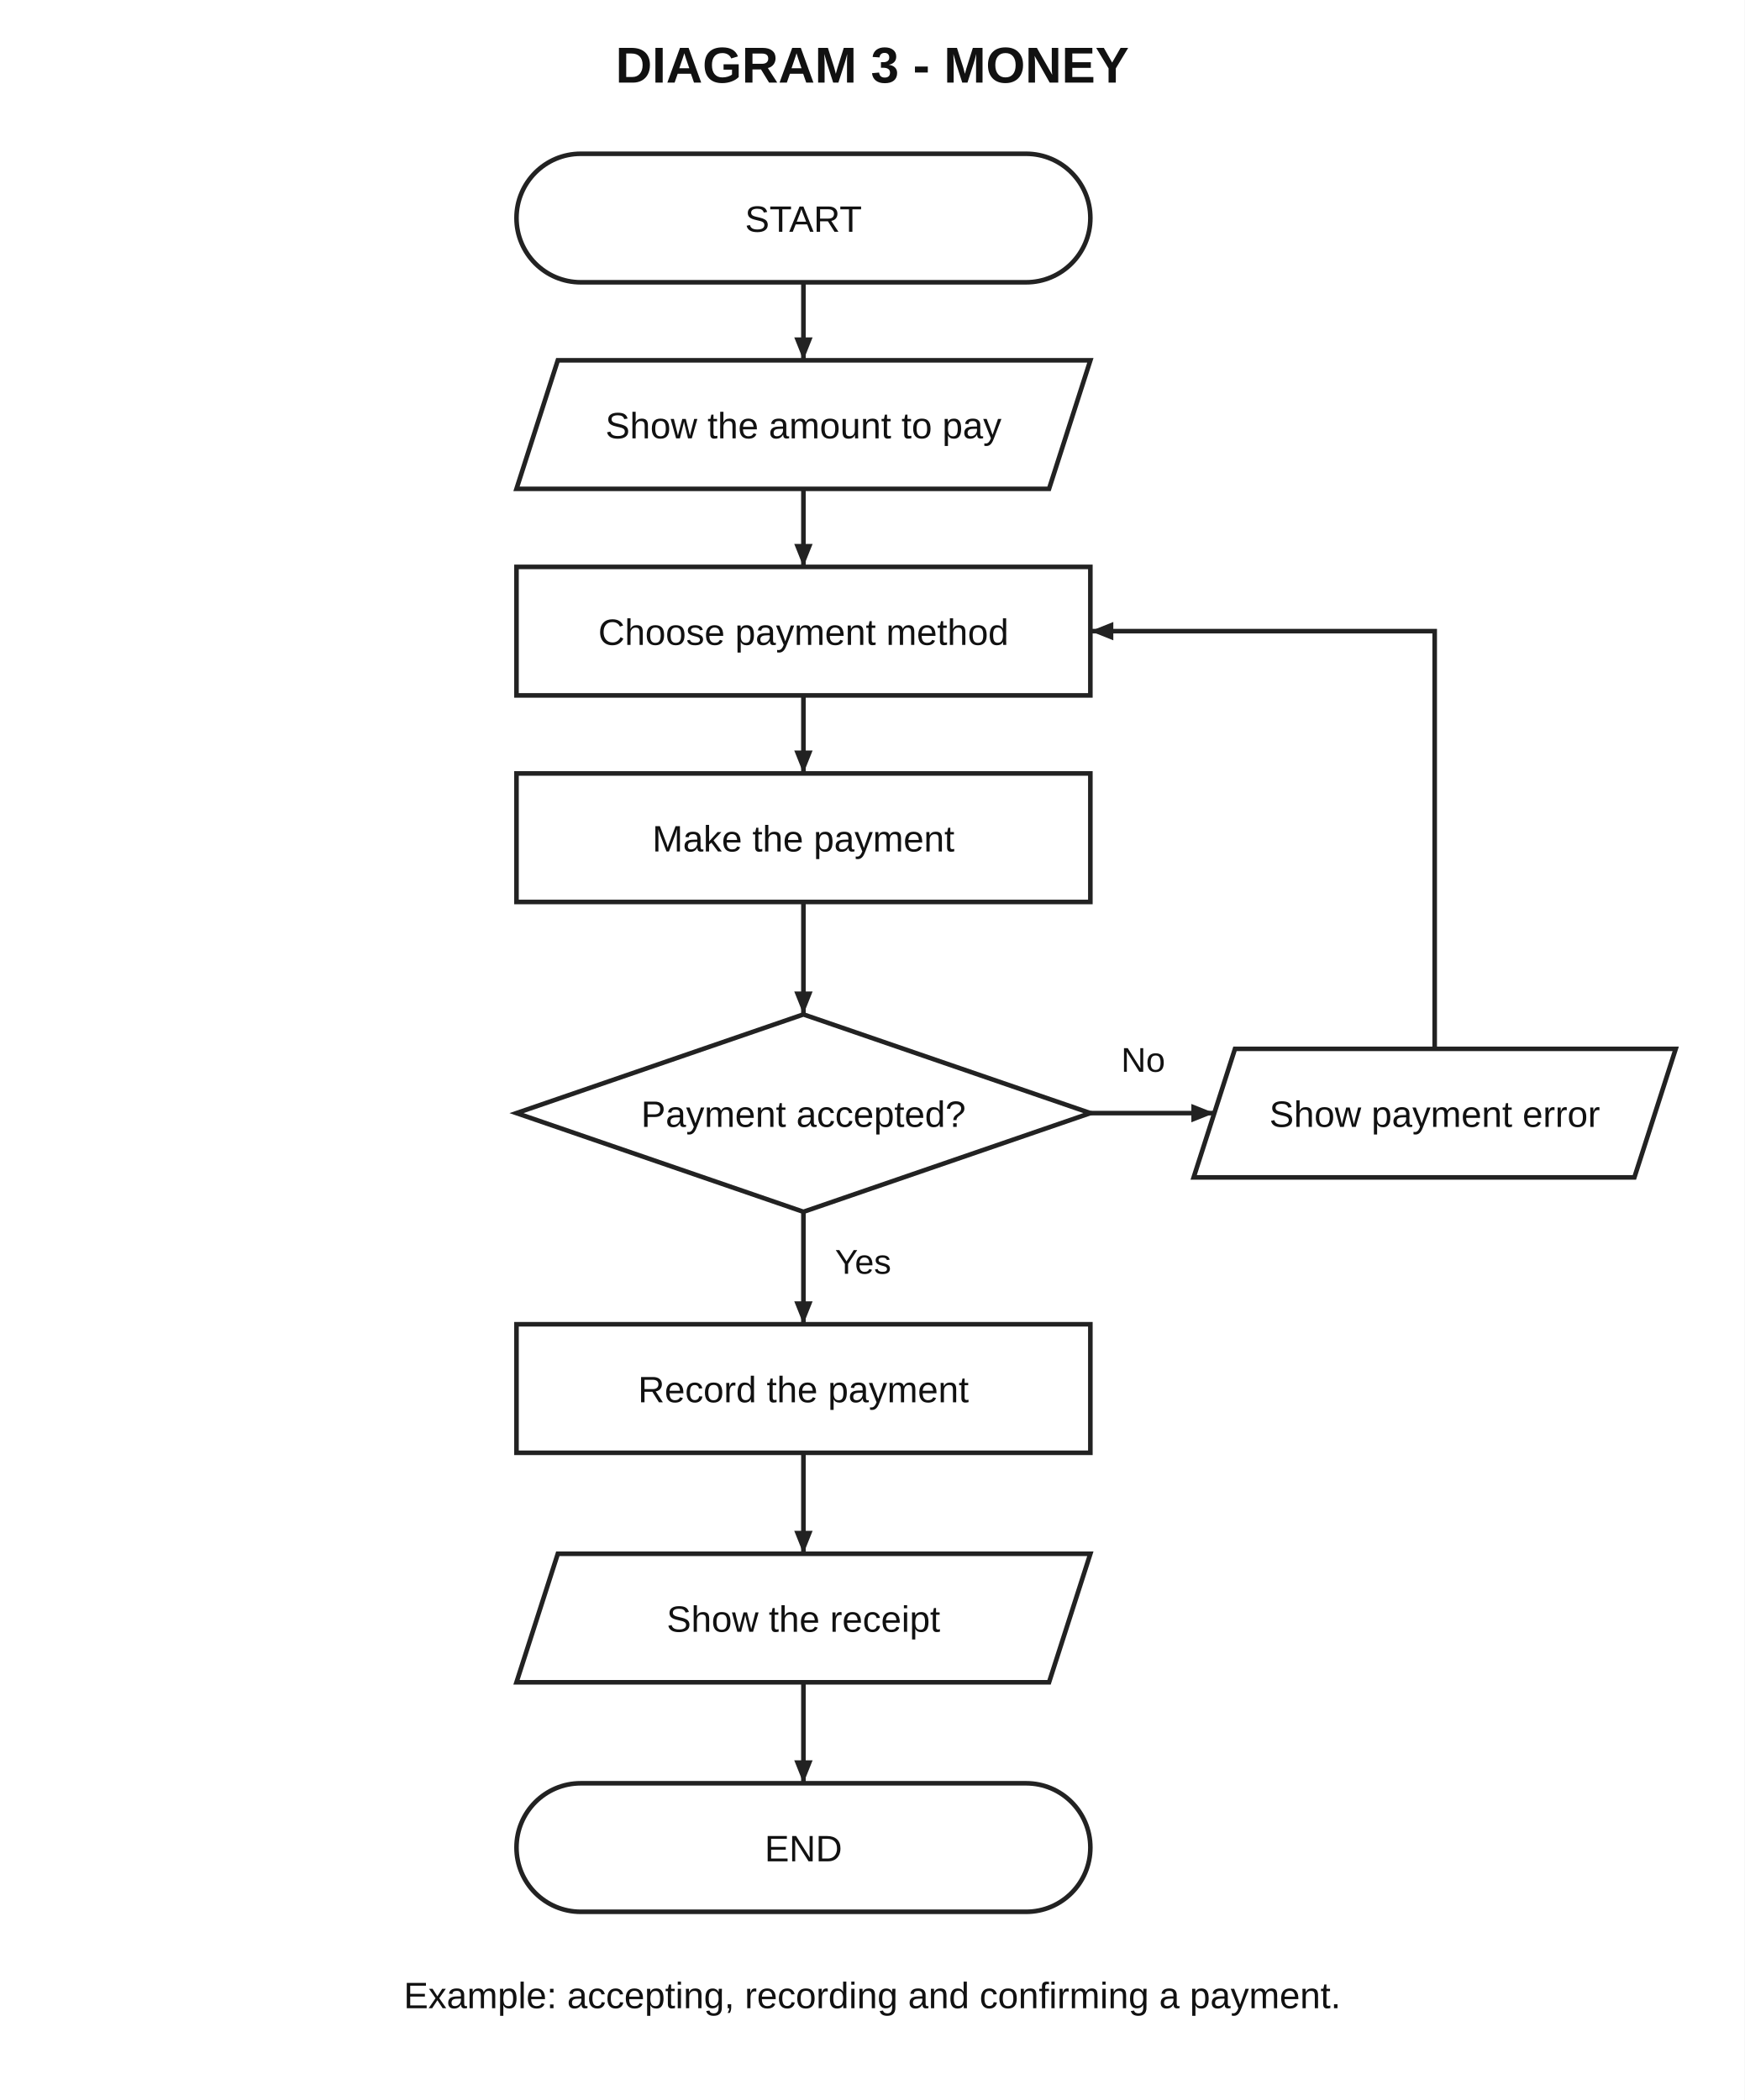
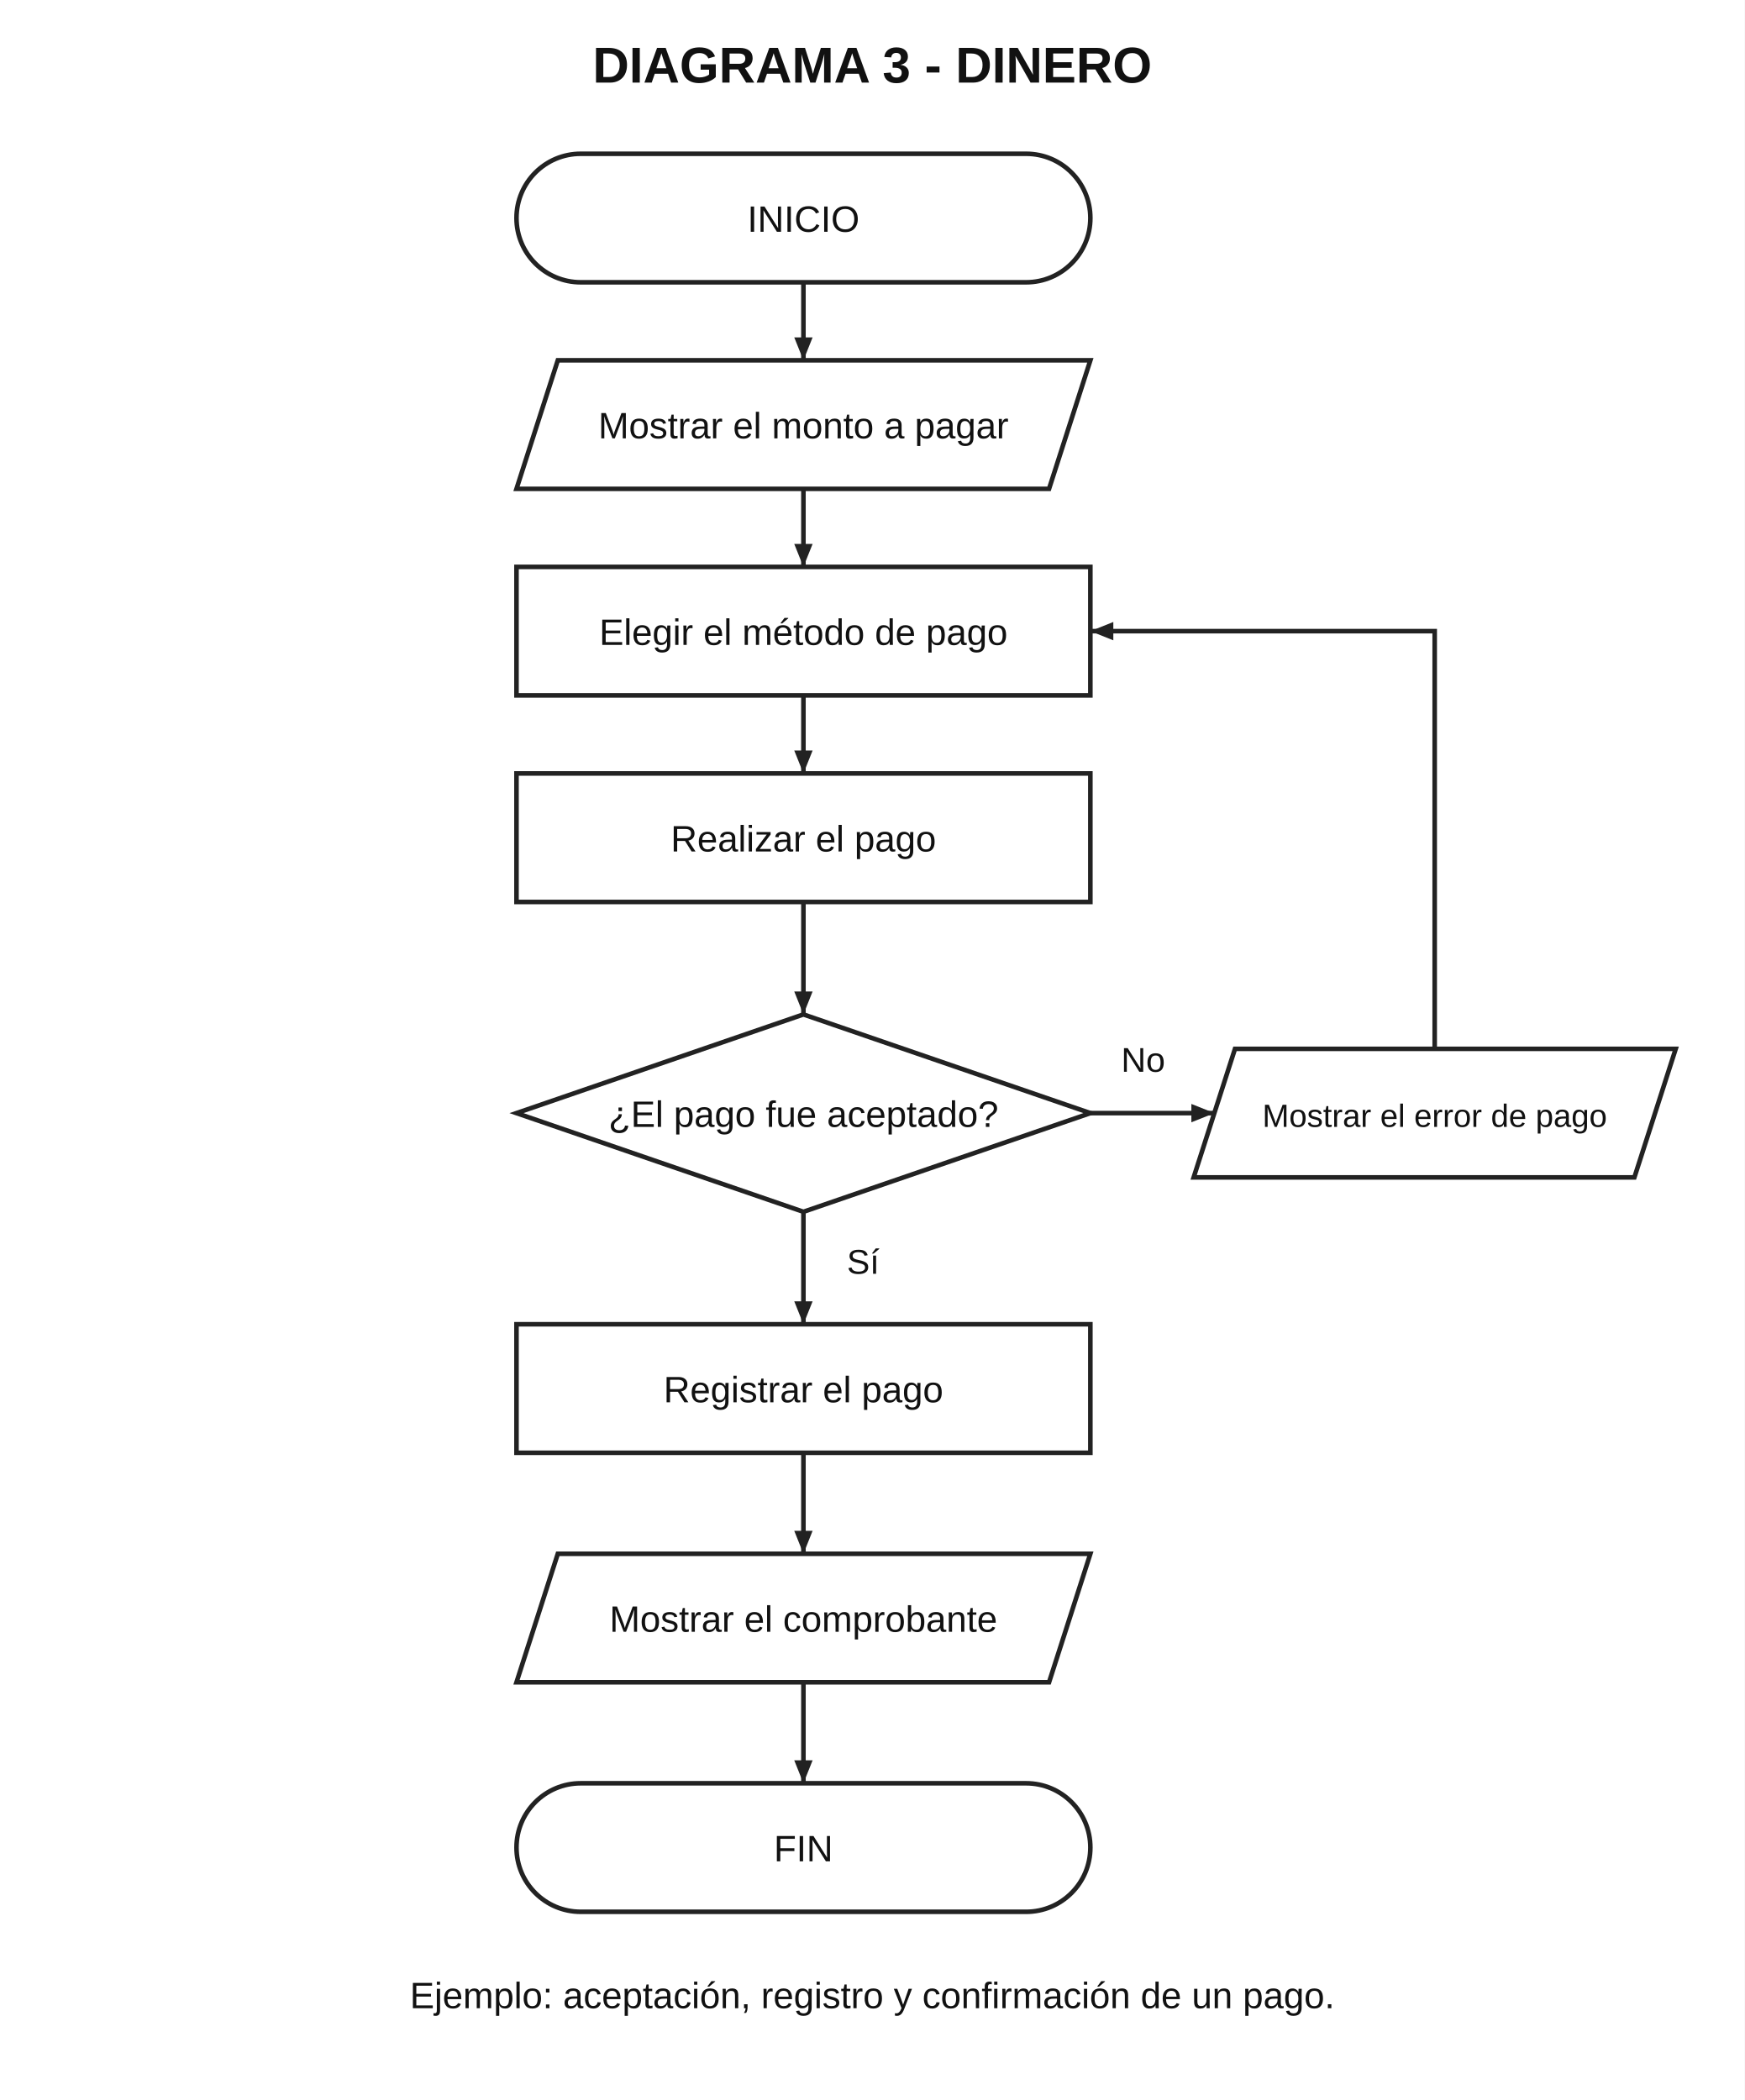
- <svg xmlns="http://www.w3.org/2000/svg" width="760" height="915" viewBox="0 0 760 915" role="img" aria-labelledby="title">
+ <svg xmlns="http://www.w3.org/2000/svg" xml:lang="es" width="760" height="915" viewBox="0 0 760 915" role="img" aria-labelledby="title">
  <defs>
    <marker id="arrow" viewBox="0 0 10 10" refX="9" refY="5" markerWidth="7" markerHeight="7" orient="auto-start-reverse">
      <path d="M 0 0 L 10 5 L 0 10 z" fill="#222" />
    </marker>
  </defs>
  <rect width="760" height="915" fill="white" />
  <g fill="white" stroke="#222" stroke-width="2">
-     <text x="380" y="36" text-anchor="middle" fill="#111" stroke="none" font-family="Arial, sans-serif" font-size="22" font-weight="bold">DIAGRAM 3 - MONEY</text>
+     <text x="380" y="36" text-anchor="middle" fill="#111" stroke="none" font-family="Arial, sans-serif" font-size="22" font-weight="bold">DIAGRAMA 3 - DINERO</text>
    <rect x="225.0" y="67.0" width="250" height="56" rx="28.0" />
-     <text x="350" y="101" text-anchor="middle" fill="#111" stroke="none" font-family="Arial, sans-serif" font-size="16" font-weight="normal">START</text>
+     <text x="350" y="101" text-anchor="middle" fill="#111" stroke="none" font-family="Arial, sans-serif" font-size="16" font-weight="normal">INICIO</text>
    <polygon points="243.0,157.0 475.0,157.0 457.0,213.0 225.0,213.0 243.0,157.0" />
-     <text x="350" y="191" text-anchor="middle" fill="#111" stroke="none" font-family="Arial, sans-serif" font-size="16" font-weight="normal">Show the amount to pay</text>
+     <text x="350" y="191" text-anchor="middle" fill="#111" stroke="none" font-family="Arial, sans-serif" font-size="16" font-weight="normal">Mostrar el monto a pagar</text>
    <rect x="225.0" y="247.0" width="250" height="56" rx="0" />
-     <text x="350" y="281" text-anchor="middle" fill="#111" stroke="none" font-family="Arial, sans-serif" font-size="16" font-weight="normal">Choose payment method</text>
+     <text x="350" y="281" text-anchor="middle" fill="#111" stroke="none" font-family="Arial, sans-serif" font-size="16" font-weight="normal">Elegir el método de pago</text>
    <rect x="225.0" y="337.0" width="250" height="56" rx="0" />
-     <text x="350" y="371" text-anchor="middle" fill="#111" stroke="none" font-family="Arial, sans-serif" font-size="16" font-weight="normal">Make the payment</text>
+     <text x="350" y="371" text-anchor="middle" fill="#111" stroke="none" font-family="Arial, sans-serif" font-size="16" font-weight="normal">Realizar el pago</text>
    <polygon points="350,442.0 475.0,485 350,528.0 225.0,485 350,442.0" />
-     <text x="350" y="491" text-anchor="middle" fill="#111" stroke="none" font-family="Arial, sans-serif" font-size="16" font-weight="normal">Payment accepted?</text>
+     <text x="350" y="491" text-anchor="middle" fill="#111" stroke="none" font-family="Arial, sans-serif" font-size="16" font-weight="normal">¿El pago fue aceptado?</text>
    <rect x="225.0" y="577.0" width="250" height="56" rx="0" />
-     <text x="350" y="611" text-anchor="middle" fill="#111" stroke="none" font-family="Arial, sans-serif" font-size="16" font-weight="normal">Record the payment</text>
+     <text x="350" y="611" text-anchor="middle" fill="#111" stroke="none" font-family="Arial, sans-serif" font-size="16" font-weight="normal">Registrar el pago</text>
    <polygon points="243.0,677.0 475.0,677.0 457.0,733.0 225.0,733.0 243.0,677.0" />
-     <text x="350" y="711" text-anchor="middle" fill="#111" stroke="none" font-family="Arial, sans-serif" font-size="16" font-weight="normal">Show the receipt</text>
+     <text x="350" y="711" text-anchor="middle" fill="#111" stroke="none" font-family="Arial, sans-serif" font-size="16" font-weight="normal">Mostrar el comprobante</text>
    <rect x="225.0" y="777.0" width="250" height="56" rx="28.0" />
-     <text x="350" y="811" text-anchor="middle" fill="#111" stroke="none" font-family="Arial, sans-serif" font-size="16" font-weight="normal">END</text>
+     <text x="350" y="811" text-anchor="middle" fill="#111" stroke="none" font-family="Arial, sans-serif" font-size="16" font-weight="normal">FIN</text>
    <polyline points="350,123 350,157" fill="none" />
    <polygon points="350,157 346.0,147.0 354.0,147.0 350,157" fill="#222" stroke="none" />
    <polyline points="350,213 350,247" fill="none" />
    <polygon points="350,247 346.0,237.0 354.0,237.0 350,247" fill="#222" stroke="none" />
    <polyline points="350,303 350,337" fill="none" />
    <polygon points="350,337 346.0,327.0 354.0,327.0 350,337" fill="#222" stroke="none" />
    <polyline points="350,393 350,442" fill="none" />
    <polygon points="350,442 346.0,432.0 354.0,432.0 350,442" fill="#222" stroke="none" />
    <polyline points="350,528 350,577" fill="none" />
    <polygon points="350,577 346.0,567.0 354.0,567.0 350,577" fill="#222" stroke="none" />
-     <text x="376" y="555" text-anchor="middle" fill="#111" stroke="none" font-family="Arial, sans-serif" font-size="15" font-weight="normal">Yes</text>
+     <text x="376" y="555" text-anchor="middle" fill="#111" stroke="none" font-family="Arial, sans-serif" font-size="15" font-weight="normal">Sí</text>
    <polyline points="350,633 350,677" fill="none" />
    <polygon points="350,677 346.0,667.0 354.0,667.0 350,677" fill="#222" stroke="none" />
    <polyline points="350,733 350,777" fill="none" />
    <polygon points="350,777 346.0,767.0 354.0,767.0 350,777" fill="#222" stroke="none" />
    <polygon points="538.0,457.0 730.0,457.0 712.0,513.0 520.0,513.0 538.0,457.0" />
-     <text x="625" y="491" text-anchor="middle" fill="#111" stroke="none" font-family="Arial, sans-serif" font-size="16" font-weight="normal">Show payment error</text>
+     <text x="625" y="491" text-anchor="middle" fill="#111" stroke="none" font-family="Arial, sans-serif" font-size="14" font-weight="normal">Mostrar el error de pago</text>
    <polyline points="475,485 529,485" fill="none" />
    <polygon points="529,485 519.0,489.0 519.0,481.0 529,485" fill="#222" stroke="none" />
    <text x="498" y="467" text-anchor="middle" fill="#111" stroke="none" font-family="Arial, sans-serif" font-size="15" font-weight="normal">No</text>
    <polyline points="625,457 625,275 475,275" fill="none" />
    <polygon points="475,275 485.0,271.0 485.0,279.0 475,275" fill="#222" stroke="none" />
-     <text x="380" y="875" text-anchor="middle" fill="#111" stroke="none" font-family="Arial, sans-serif" font-size="16" font-weight="normal">Example: accepting, recording and confirming a payment.</text>
+     <text x="380" y="875" text-anchor="middle" fill="#111" stroke="none" font-family="Arial, sans-serif" font-size="16" font-weight="normal">Ejemplo: aceptación, registro y confirmación de un pago.</text>
  </g>
</svg>
